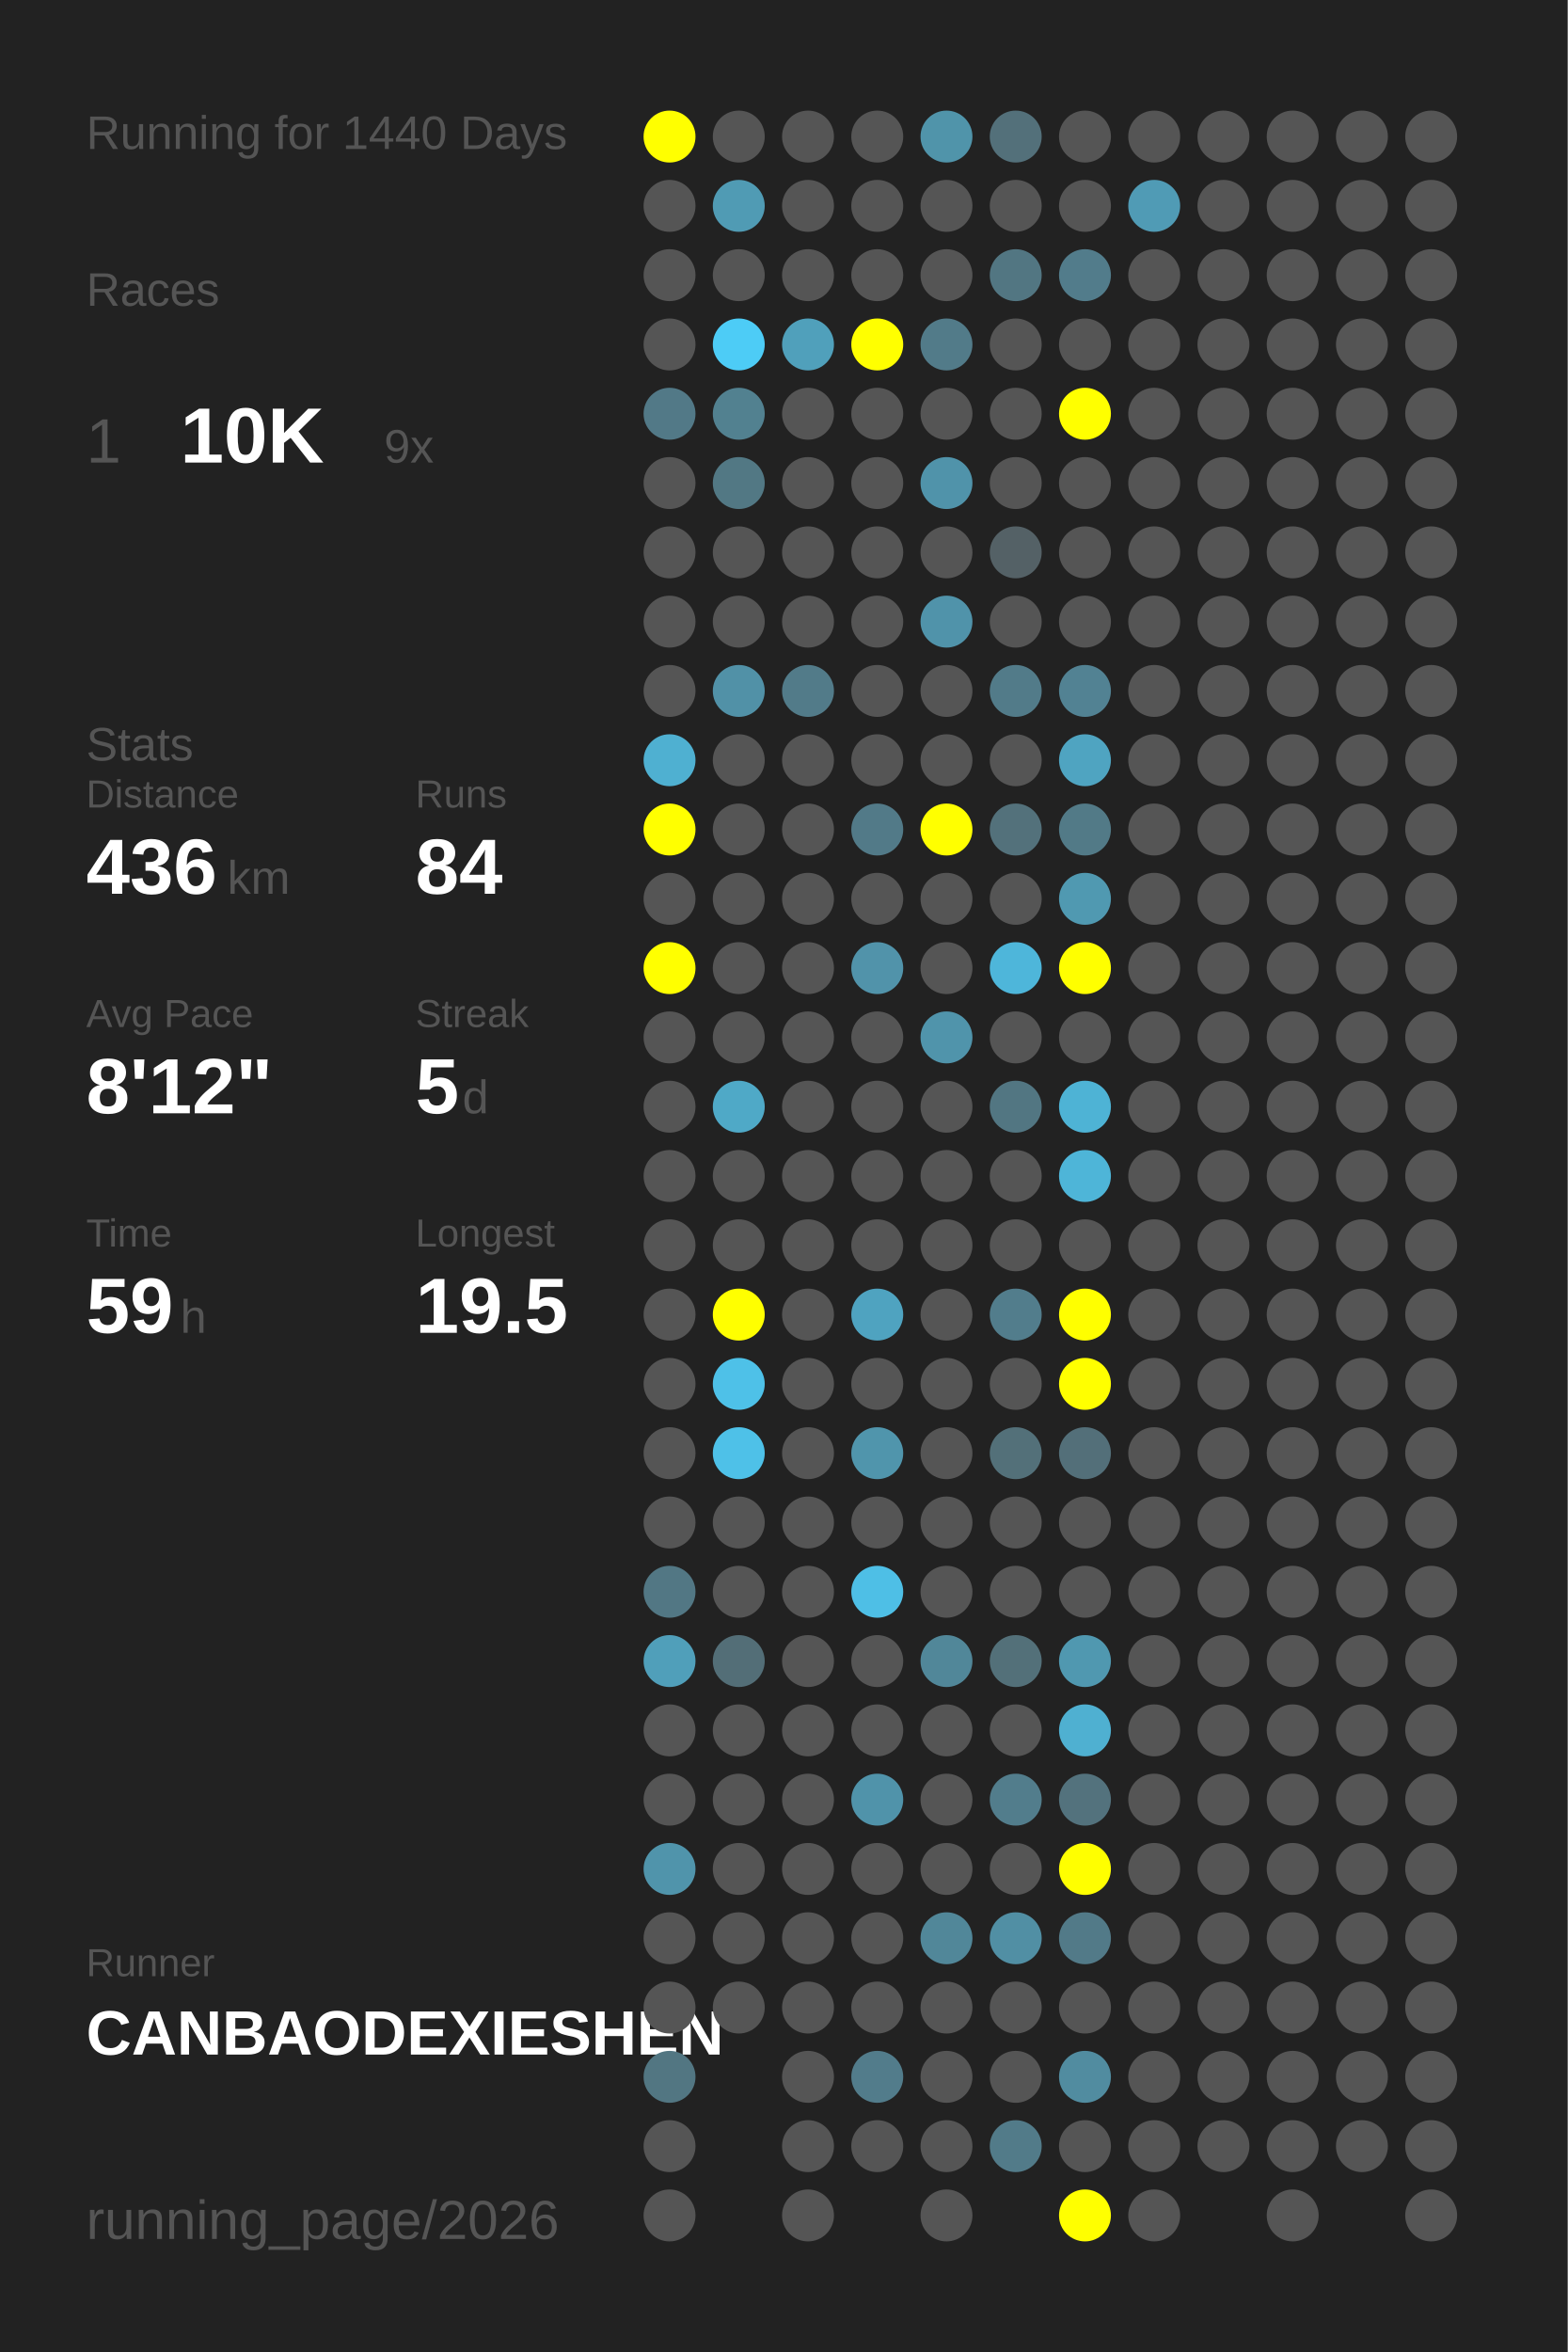
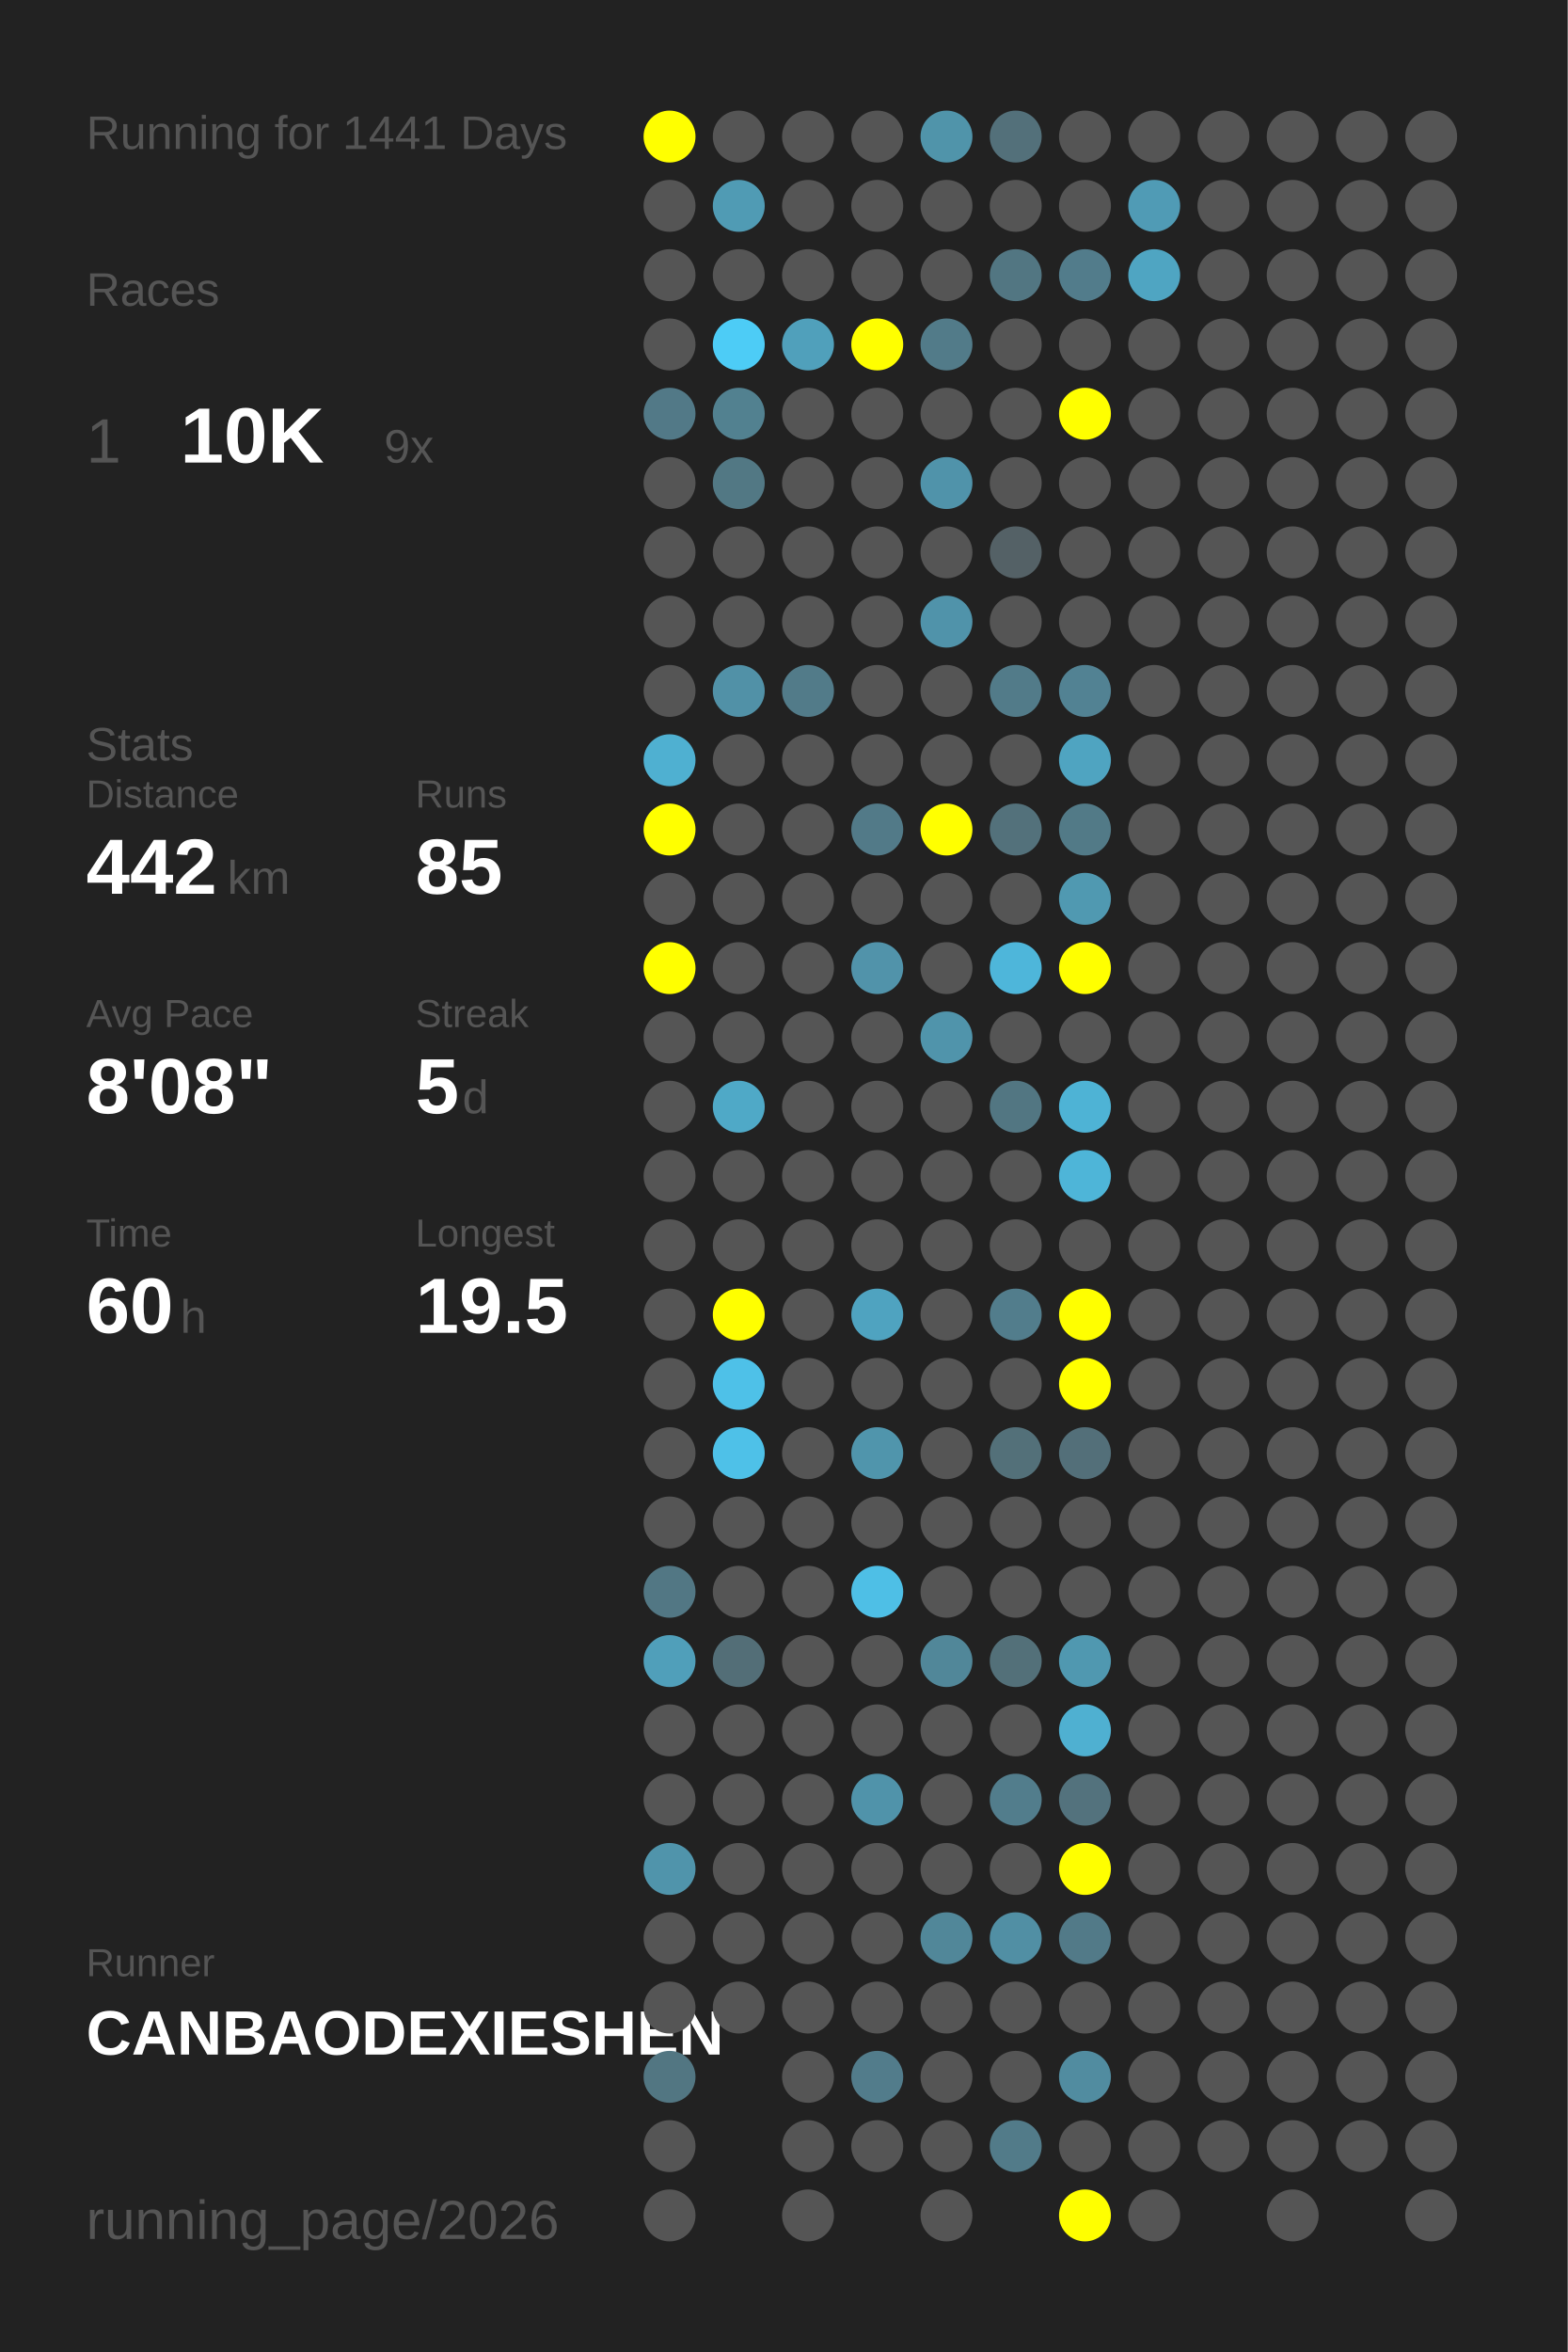
<svg xmlns="http://www.w3.org/2000/svg" baseProfile="full" height="300mm" version="1.1" viewBox="0,0,200,300" width="200mm">
  <defs />
  <rect fill="#222222" height="300" width="200" x="0" y="0" />
-   <text fill="#555555" style="font-size:6px; font-family:Arial;" x="11" y="19">Running for 1440 Days</text>
+   <text fill="#555555" style="font-size:6px; font-family:Arial;" x="11" y="19">Running for 1441 Days</text>
  <text fill="#555555" style="font-size:6px; font-family:Arial;" x="11" y="39">Races</text>
  <text fill="#555555" style="font-size:8px; font-family:Arial;" x="11" y="59">1</text>
  <text fill="#FFFFFF" style="font-size:10px; font-family:Arial; font-weight:bold;" x="23" y="59">10K</text>
  <text fill="#555555" style="font-size:6px; font-family:Arial;" x="49" y="59">9x</text>
  <text fill="#555555" style="font-size:6px; font-family:Arial;" x="11" y="97">Stats</text>
  <text fill="#555555" style="font-size:5px; font-family:Arial;" x="11" y="103">Distance</text>
-   <text fill="#FFFFFF" style="font-size:10px; font-family:Arial; font-weight:bold;" x="11" y="114">436</text>
+   <text fill="#FFFFFF" style="font-size:10px; font-family:Arial; font-weight:bold;" x="11" y="114">442</text>
  <text fill="#555555" style="font-size:6px; font-family:Arial;" x="29" y="114">km</text>
  <text fill="#555555" style="font-size:5px; font-family:Arial;" x="53" y="103">Runs</text>
-   <text fill="#FFFFFF" style="font-size:10px; font-family:Arial; font-weight:bold;" x="53" y="114">84</text>
+   <text fill="#FFFFFF" style="font-size:10px; font-family:Arial; font-weight:bold;" x="53" y="114">85</text>
  <text fill="#555555" style="font-size:5px; font-family:Arial;" x="11" y="131">Avg Pace</text>
-   <text fill="#FFFFFF" style="font-size:10px; font-family:Arial; font-weight:bold;" x="11" y="142">8'12"</text>
+   <text fill="#FFFFFF" style="font-size:10px; font-family:Arial; font-weight:bold;" x="11" y="142">8'08"</text>
  <text fill="#555555" style="font-size:5px; font-family:Arial;" x="53" y="131">Streak</text>
  <text fill="#FFFFFF" style="font-size:10px; font-family:Arial; font-weight:bold;" x="53" y="142">5</text>
  <text fill="#555555" style="font-size:6px; font-family:Arial;" x="59" y="142">d</text>
  <text fill="#555555" style="font-size:5px; font-family:Arial;" x="11" y="159">Time</text>
-   <text fill="#FFFFFF" style="font-size:10px; font-family:Arial; font-weight:bold;" x="11" y="170">59</text>
+   <text fill="#FFFFFF" style="font-size:10px; font-family:Arial; font-weight:bold;" x="11" y="170">60</text>
  <text fill="#555555" style="font-size:6px; font-family:Arial;" x="23" y="170">h</text>
  <text fill="#555555" style="font-size:5px; font-family:Arial;" x="53" y="159">Longest</text>
  <text fill="#FFFFFF" style="font-size:10px; font-family:Arial; font-weight:bold;" x="53" y="170">19.5</text>
  <text fill="#555555" style="font-size:5px; font-family:Arial;" x="11" y="252.065">Runner</text>
  <text fill="#FFFFFF" style="font-size:8px; font-family:Arial; font-weight:bold;" x="11" y="262.065">CANBAODEXIESHEN</text>
  <text fill="#555555" style="font-size:7px; font-family:Arial;" x="11" y="285.581">running_page/2026</text>
  <circle cx="85.417" cy="17.419" fill="#FFFF00" r="3.312" />
  <circle cx="85.417" cy="26.258" fill="#555555" r="3.312" />
  <circle cx="85.417" cy="35.097" fill="#555555" r="3.312" />
  <circle cx="85.417" cy="43.935" fill="#555555" r="3.312" />
  <circle cx="85.417" cy="52.774" fill="#527987" r="3.312" />
  <circle cx="85.417" cy="61.613" fill="#555555" r="3.312" />
  <circle cx="85.417" cy="70.452" fill="#555555" r="3.312" />
  <circle cx="85.417" cy="79.29" fill="#555555" r="3.312" />
  <circle cx="85.417" cy="88.129" fill="#555555" r="3.312" />
  <circle cx="85.417" cy="96.968" fill="#4fb0d1" r="3.312" />
  <circle cx="85.417" cy="105.806" fill="#FFFF00" r="3.312" />
  <circle cx="85.417" cy="114.645" fill="#555555" r="3.312" />
  <circle cx="85.417" cy="123.484" fill="#FFFF00" r="3.312" />
  <circle cx="85.417" cy="132.323" fill="#555555" r="3.312" />
  <circle cx="85.417" cy="141.161" fill="#555555" r="3.312" />
  <circle cx="85.417" cy="150" fill="#555555" r="3.312" />
  <circle cx="85.417" cy="158.839" fill="#555555" r="3.312" />
  <circle cx="85.417" cy="167.677" fill="#555555" r="3.312" />
  <circle cx="85.417" cy="176.516" fill="#555555" r="3.312" />
  <circle cx="85.417" cy="185.355" fill="#555555" r="3.312" />
  <circle cx="85.417" cy="194.194" fill="#555555" r="3.312" />
  <circle cx="85.417" cy="203.032" fill="#527784" r="3.312" />
  <circle cx="85.417" cy="211.871" fill="#509fba" r="3.312" />
  <circle cx="85.417" cy="220.71" fill="#555555" r="3.312" />
  <circle cx="85.417" cy="229.548" fill="#555555" r="3.312" />
  <circle cx="85.417" cy="238.387" fill="#5094ab" r="3.312" />
  <circle cx="85.417" cy="247.226" fill="#555555" r="3.312" />
  <circle cx="85.417" cy="256.065" fill="#555555" r="3.312" />
  <circle cx="85.417" cy="264.903" fill="#527682" r="3.312" />
  <circle cx="85.417" cy="273.742" fill="#555555" r="3.312" />
  <circle cx="85.417" cy="282.581" fill="#555555" r="3.312" />
  <circle cx="94.25" cy="17.419" fill="#555555" r="3.312" />
  <circle cx="94.25" cy="26.258" fill="#509bb4" r="3.312" />
  <circle cx="94.25" cy="35.097" fill="#555555" r="3.312" />
  <circle cx="94.25" cy="43.935" fill="#4dccf6" r="3.312" />
  <circle cx="94.25" cy="52.774" fill="#528190" r="3.312" />
  <circle cx="94.25" cy="61.613" fill="#527884" r="3.312" />
  <circle cx="94.25" cy="70.452" fill="#555555" r="3.312" />
  <circle cx="94.25" cy="79.29" fill="#555555" r="3.312" />
  <circle cx="94.25" cy="88.129" fill="#5191a7" r="3.312" />
  <circle cx="94.25" cy="96.968" fill="#555555" r="3.312" />
  <circle cx="94.25" cy="105.806" fill="#555555" r="3.312" />
  <circle cx="94.25" cy="114.645" fill="#555555" r="3.312" />
  <circle cx="94.25" cy="123.484" fill="#555555" r="3.312" />
  <circle cx="94.25" cy="132.323" fill="#555555" r="3.312" />
  <circle cx="94.25" cy="141.161" fill="#4fa9c7" r="3.312" />
  <circle cx="94.25" cy="150" fill="#555555" r="3.312" />
  <circle cx="94.25" cy="158.839" fill="#555555" r="3.312" />
  <circle cx="94.25" cy="167.677" fill="#FFFF00" r="3.312" />
  <circle cx="94.25" cy="176.516" fill="#4ec1e8" r="3.312" />
  <circle cx="94.25" cy="185.355" fill="#4ec1e8" r="3.312" />
  <circle cx="94.25" cy="194.194" fill="#555555" r="3.312" />
  <circle cx="94.25" cy="203.032" fill="#555555" r="3.312" />
  <circle cx="94.25" cy="211.871" fill="#536e77" r="3.312" />
  <circle cx="94.25" cy="220.71" fill="#555555" r="3.312" />
  <circle cx="94.25" cy="229.548" fill="#555555" r="3.312" />
  <circle cx="94.25" cy="238.387" fill="#555555" r="3.312" />
  <circle cx="94.25" cy="247.226" fill="#555555" r="3.312" />
  <circle cx="94.25" cy="256.065" fill="#555555" r="3.312" />
  <circle cx="103.083" cy="17.419" fill="#555555" r="3.312" />
  <circle cx="103.083" cy="26.258" fill="#555555" r="3.312" />
  <circle cx="103.083" cy="35.097" fill="#555555" r="3.312" />
  <circle cx="103.083" cy="43.935" fill="#50a0bb" r="3.312" />
  <circle cx="103.083" cy="52.774" fill="#555555" r="3.312" />
  <circle cx="103.083" cy="61.613" fill="#555555" r="3.312" />
  <circle cx="103.083" cy="70.452" fill="#555555" r="3.312" />
  <circle cx="103.083" cy="79.29" fill="#555555" r="3.312" />
  <circle cx="103.083" cy="88.129" fill="#527b89" r="3.312" />
  <circle cx="103.083" cy="96.968" fill="#555555" r="3.312" />
  <circle cx="103.083" cy="105.806" fill="#555555" r="3.312" />
  <circle cx="103.083" cy="114.645" fill="#555555" r="3.312" />
  <circle cx="103.083" cy="123.484" fill="#555555" r="3.312" />
  <circle cx="103.083" cy="132.323" fill="#555555" r="3.312" />
  <circle cx="103.083" cy="141.161" fill="#555555" r="3.312" />
  <circle cx="103.083" cy="150" fill="#555555" r="3.312" />
  <circle cx="103.083" cy="158.839" fill="#555555" r="3.312" />
  <circle cx="103.083" cy="167.677" fill="#555555" r="3.312" />
  <circle cx="103.083" cy="176.516" fill="#555555" r="3.312" />
  <circle cx="103.083" cy="185.355" fill="#555555" r="3.312" />
  <circle cx="103.083" cy="194.194" fill="#555555" r="3.312" />
  <circle cx="103.083" cy="203.032" fill="#555555" r="3.312" />
  <circle cx="103.083" cy="211.871" fill="#555555" r="3.312" />
  <circle cx="103.083" cy="220.71" fill="#555555" r="3.312" />
  <circle cx="103.083" cy="229.548" fill="#555555" r="3.312" />
  <circle cx="103.083" cy="238.387" fill="#555555" r="3.312" />
  <circle cx="103.083" cy="247.226" fill="#555555" r="3.312" />
  <circle cx="103.083" cy="256.065" fill="#555555" r="3.312" />
  <circle cx="103.083" cy="264.903" fill="#555555" r="3.312" />
  <circle cx="103.083" cy="273.742" fill="#555555" r="3.312" />
  <circle cx="103.083" cy="282.581" fill="#555555" r="3.312" />
  <circle cx="111.917" cy="17.419" fill="#555555" r="3.312" />
  <circle cx="111.917" cy="26.258" fill="#555555" r="3.312" />
  <circle cx="111.917" cy="35.097" fill="#555555" r="3.312" />
  <circle cx="111.917" cy="43.935" fill="#FFFF00" r="3.312" />
  <circle cx="111.917" cy="52.774" fill="#555555" r="3.312" />
  <circle cx="111.917" cy="61.613" fill="#555555" r="3.312" />
  <circle cx="111.917" cy="70.452" fill="#555555" r="3.312" />
  <circle cx="111.917" cy="79.29" fill="#555555" r="3.312" />
  <circle cx="111.917" cy="88.129" fill="#555555" r="3.312" />
  <circle cx="111.917" cy="96.968" fill="#555555" r="3.312" />
  <circle cx="111.917" cy="105.806" fill="#527a88" r="3.312" />
  <circle cx="111.917" cy="114.645" fill="#555555" r="3.312" />
  <circle cx="111.917" cy="123.484" fill="#5193aa" r="3.312" />
  <circle cx="111.917" cy="132.323" fill="#555555" r="3.312" />
  <circle cx="111.917" cy="141.161" fill="#555555" r="3.312" />
  <circle cx="111.917" cy="150" fill="#555555" r="3.312" />
  <circle cx="111.917" cy="158.839" fill="#555555" r="3.312" />
  <circle cx="111.917" cy="167.677" fill="#4fa3c0" r="3.312" />
  <circle cx="111.917" cy="176.516" fill="#555555" r="3.312" />
  <circle cx="111.917" cy="185.355" fill="#5095ac" r="3.312" />
  <circle cx="111.917" cy="194.194" fill="#555555" r="3.312" />
  <circle cx="111.917" cy="203.032" fill="#4ebfe6" r="3.312" />
  <circle cx="111.917" cy="211.871" fill="#555555" r="3.312" />
  <circle cx="111.917" cy="220.71" fill="#555555" r="3.312" />
  <circle cx="111.917" cy="229.548" fill="#5093aa" r="3.312" />
  <circle cx="111.917" cy="238.387" fill="#555555" r="3.312" />
  <circle cx="111.917" cy="247.226" fill="#555555" r="3.312" />
  <circle cx="111.917" cy="256.065" fill="#555555" r="3.312" />
  <circle cx="111.917" cy="264.903" fill="#527c8b" r="3.312" />
  <circle cx="111.917" cy="273.742" fill="#555555" r="3.312" />
  <circle cx="120.75" cy="17.419" fill="#5094aa" r="3.312" />
  <circle cx="120.75" cy="26.258" fill="#555555" r="3.312" />
  <circle cx="120.75" cy="35.097" fill="#555555" r="3.312" />
  <circle cx="120.75" cy="43.935" fill="#527b89" r="3.312" />
  <circle cx="120.75" cy="52.774" fill="#555555" r="3.312" />
  <circle cx="120.75" cy="61.613" fill="#5093aa" r="3.312" />
  <circle cx="120.75" cy="70.452" fill="#555555" r="3.312" />
  <circle cx="120.75" cy="79.29" fill="#5093aa" r="3.312" />
  <circle cx="120.75" cy="88.129" fill="#555555" r="3.312" />
  <circle cx="120.75" cy="96.968" fill="#555555" r="3.312" />
  <circle cx="120.75" cy="105.806" fill="#FFFF00" r="3.312" />
  <circle cx="120.75" cy="114.645" fill="#555555" r="3.312" />
  <circle cx="120.75" cy="123.484" fill="#555555" r="3.312" />
  <circle cx="120.75" cy="132.323" fill="#5094ab" r="3.312" />
  <circle cx="120.75" cy="141.161" fill="#555555" r="3.312" />
  <circle cx="120.75" cy="150" fill="#555555" r="3.312" />
  <circle cx="120.75" cy="158.839" fill="#555555" r="3.312" />
  <circle cx="120.75" cy="167.677" fill="#555555" r="3.312" />
  <circle cx="120.75" cy="176.516" fill="#555555" r="3.312" />
  <circle cx="120.75" cy="185.355" fill="#555555" r="3.312" />
  <circle cx="120.75" cy="194.194" fill="#555555" r="3.312" />
  <circle cx="120.75" cy="203.032" fill="#555555" r="3.312" />
  <circle cx="120.75" cy="211.871" fill="#518799" r="3.312" />
  <circle cx="120.75" cy="220.71" fill="#555555" r="3.312" />
  <circle cx="120.75" cy="229.548" fill="#555555" r="3.312" />
  <circle cx="120.75" cy="238.387" fill="#555555" r="3.312" />
  <circle cx="120.75" cy="247.226" fill="#518799" r="3.312" />
  <circle cx="120.75" cy="256.065" fill="#555555" r="3.312" />
  <circle cx="120.75" cy="264.903" fill="#555555" r="3.312" />
  <circle cx="120.75" cy="273.742" fill="#555555" r="3.312" />
  <circle cx="120.75" cy="282.581" fill="#555555" r="3.312" />
  <circle cx="129.583" cy="17.419" fill="#53707a" r="3.312" />
  <circle cx="129.583" cy="26.258" fill="#555555" r="3.312" />
  <circle cx="129.583" cy="35.097" fill="#527682" r="3.312" />
  <circle cx="129.583" cy="43.935" fill="#555555" r="3.312" />
  <circle cx="129.583" cy="52.774" fill="#555555" r="3.312" />
  <circle cx="129.583" cy="61.613" fill="#555555" r="3.312" />
  <circle cx="129.583" cy="70.452" fill="#546166" r="3.312" />
  <circle cx="129.583" cy="79.29" fill="#555555" r="3.312" />
  <circle cx="129.583" cy="88.129" fill="#527b89" r="3.312" />
  <circle cx="129.583" cy="96.968" fill="#555555" r="3.312" />
  <circle cx="129.583" cy="105.806" fill="#53717b" r="3.312" />
  <circle cx="129.583" cy="114.645" fill="#555555" r="3.312" />
  <circle cx="129.583" cy="123.484" fill="#4eb6da" r="3.312" />
  <circle cx="129.583" cy="132.323" fill="#555555" r="3.312" />
  <circle cx="129.583" cy="141.161" fill="#527682" r="3.312" />
  <circle cx="129.583" cy="150" fill="#555555" r="3.312" />
  <circle cx="129.583" cy="158.839" fill="#555555" r="3.312" />
  <circle cx="129.583" cy="167.677" fill="#527d8c" r="3.312" />
  <circle cx="129.583" cy="176.516" fill="#555555" r="3.312" />
  <circle cx="129.583" cy="185.355" fill="#537079" r="3.312" />
  <circle cx="129.583" cy="194.194" fill="#555555" r="3.312" />
  <circle cx="129.583" cy="203.032" fill="#555555" r="3.312" />
  <circle cx="129.583" cy="211.871" fill="#537079" r="3.312" />
  <circle cx="129.583" cy="220.71" fill="#555555" r="3.312" />
  <circle cx="129.583" cy="229.548" fill="#527d8c" r="3.312" />
  <circle cx="129.583" cy="238.387" fill="#555555" r="3.312" />
  <circle cx="129.583" cy="247.226" fill="#518fa4" r="3.312" />
  <circle cx="129.583" cy="256.065" fill="#555555" r="3.312" />
  <circle cx="129.583" cy="264.903" fill="#555555" r="3.312" />
  <circle cx="129.583" cy="273.742" fill="#527b89" r="3.312" />
  <circle cx="138.417" cy="17.419" fill="#555555" r="3.312" />
  <circle cx="138.417" cy="26.258" fill="#555555" r="3.312" />
  <circle cx="138.417" cy="35.097" fill="#527c8b" r="3.312" />
  <circle cx="138.417" cy="43.935" fill="#555555" r="3.312" />
  <circle cx="138.417" cy="52.774" fill="#FFFF00" r="3.312" />
  <circle cx="138.417" cy="61.613" fill="#555555" r="3.312" />
  <circle cx="138.417" cy="70.452" fill="#555555" r="3.312" />
  <circle cx="138.417" cy="79.29" fill="#555555" r="3.312" />
  <circle cx="138.417" cy="88.129" fill="#528293" r="3.312" />
  <circle cx="138.417" cy="96.968" fill="#4fa4c1" r="3.312" />
  <circle cx="138.417" cy="105.806" fill="#527a87" r="3.312" />
  <circle cx="138.417" cy="114.645" fill="#5099b1" r="3.312" />
  <circle cx="138.417" cy="123.484" fill="#FFFF00" r="3.312" />
  <circle cx="138.417" cy="132.323" fill="#555555" r="3.312" />
  <circle cx="138.417" cy="141.161" fill="#4eb3d5" r="3.312" />
  <circle cx="138.417" cy="150" fill="#4eb5d8" r="3.312" />
  <circle cx="138.417" cy="158.839" fill="#555555" r="3.312" />
  <circle cx="138.417" cy="167.677" fill="#FFFF00" r="3.312" />
  <circle cx="138.417" cy="176.516" fill="#FFFF00" r="3.312" />
  <circle cx="138.417" cy="185.355" fill="#536f79" r="3.312" />
  <circle cx="138.417" cy="194.194" fill="#555555" r="3.312" />
  <circle cx="138.417" cy="203.032" fill="#555555" r="3.312" />
  <circle cx="138.417" cy="211.871" fill="#5098b0" r="3.312" />
  <circle cx="138.417" cy="220.71" fill="#4fb0d1" r="3.312" />
  <circle cx="138.417" cy="229.548" fill="#53727d" r="3.312" />
  <circle cx="138.417" cy="238.387" fill="#FFFF00" r="3.312" />
  <circle cx="138.417" cy="247.226" fill="#527a88" r="3.312" />
  <circle cx="138.417" cy="256.065" fill="#555555" r="3.312" />
  <circle cx="138.417" cy="264.903" fill="#518ca0" r="3.312" />
  <circle cx="138.417" cy="273.742" fill="#555555" r="3.312" />
  <circle cx="138.417" cy="282.581" fill="#FFFF00" r="3.312" />
  <circle cx="147.25" cy="17.419" fill="#555555" r="3.312" />
  <circle cx="147.25" cy="26.258" fill="#509bb5" r="3.312" />
-   <circle cx="147.25" cy="35.097" fill="#555555" r="3.312" />
+   <circle cx="147.25" cy="35.097" fill="#4fa5c2" r="3.312" />
  <circle cx="147.25" cy="43.935" fill="#555555" r="3.312" />
  <circle cx="147.25" cy="52.774" fill="#555555" r="3.312" />
  <circle cx="147.25" cy="61.613" fill="#555555" r="3.312" />
  <circle cx="147.25" cy="70.452" fill="#555555" r="3.312" />
  <circle cx="147.25" cy="79.29" fill="#555555" r="3.312" />
  <circle cx="147.25" cy="88.129" fill="#555555" r="3.312" />
  <circle cx="147.25" cy="96.968" fill="#555555" r="3.312" />
  <circle cx="147.25" cy="105.806" fill="#555555" r="3.312" />
  <circle cx="147.25" cy="114.645" fill="#555555" r="3.312" />
  <circle cx="147.25" cy="123.484" fill="#555555" r="3.312" />
  <circle cx="147.25" cy="132.323" fill="#555555" r="3.312" />
  <circle cx="147.25" cy="141.161" fill="#555555" r="3.312" />
  <circle cx="147.25" cy="150" fill="#555555" r="3.312" />
  <circle cx="147.25" cy="158.839" fill="#555555" r="3.312" />
  <circle cx="147.25" cy="167.677" fill="#555555" r="3.312" />
  <circle cx="147.25" cy="176.516" fill="#555555" r="3.312" />
  <circle cx="147.25" cy="185.355" fill="#555555" r="3.312" />
  <circle cx="147.25" cy="194.194" fill="#555555" r="3.312" />
  <circle cx="147.25" cy="203.032" fill="#555555" r="3.312" />
  <circle cx="147.25" cy="211.871" fill="#555555" r="3.312" />
  <circle cx="147.25" cy="220.71" fill="#555555" r="3.312" />
  <circle cx="147.25" cy="229.548" fill="#555555" r="3.312" />
  <circle cx="147.25" cy="238.387" fill="#555555" r="3.312" />
  <circle cx="147.25" cy="247.226" fill="#555555" r="3.312" />
  <circle cx="147.25" cy="256.065" fill="#555555" r="3.312" />
  <circle cx="147.25" cy="264.903" fill="#555555" r="3.312" />
  <circle cx="147.25" cy="273.742" fill="#555555" r="3.312" />
  <circle cx="147.25" cy="282.581" fill="#555555" r="3.312" />
  <circle cx="156.083" cy="17.419" fill="#555555" r="3.312" />
  <circle cx="156.083" cy="26.258" fill="#555555" r="3.312" />
  <circle cx="156.083" cy="35.097" fill="#555555" r="3.312" />
  <circle cx="156.083" cy="43.935" fill="#555555" r="3.312" />
  <circle cx="156.083" cy="52.774" fill="#555555" r="3.312" />
  <circle cx="156.083" cy="61.613" fill="#555555" r="3.312" />
  <circle cx="156.083" cy="70.452" fill="#555555" r="3.312" />
  <circle cx="156.083" cy="79.29" fill="#555555" r="3.312" />
  <circle cx="156.083" cy="88.129" fill="#555555" r="3.312" />
  <circle cx="156.083" cy="96.968" fill="#555555" r="3.312" />
  <circle cx="156.083" cy="105.806" fill="#555555" r="3.312" />
  <circle cx="156.083" cy="114.645" fill="#555555" r="3.312" />
  <circle cx="156.083" cy="123.484" fill="#555555" r="3.312" />
  <circle cx="156.083" cy="132.323" fill="#555555" r="3.312" />
  <circle cx="156.083" cy="141.161" fill="#555555" r="3.312" />
  <circle cx="156.083" cy="150" fill="#555555" r="3.312" />
  <circle cx="156.083" cy="158.839" fill="#555555" r="3.312" />
  <circle cx="156.083" cy="167.677" fill="#555555" r="3.312" />
  <circle cx="156.083" cy="176.516" fill="#555555" r="3.312" />
  <circle cx="156.083" cy="185.355" fill="#555555" r="3.312" />
  <circle cx="156.083" cy="194.194" fill="#555555" r="3.312" />
  <circle cx="156.083" cy="203.032" fill="#555555" r="3.312" />
  <circle cx="156.083" cy="211.871" fill="#555555" r="3.312" />
  <circle cx="156.083" cy="220.71" fill="#555555" r="3.312" />
  <circle cx="156.083" cy="229.548" fill="#555555" r="3.312" />
  <circle cx="156.083" cy="238.387" fill="#555555" r="3.312" />
  <circle cx="156.083" cy="247.226" fill="#555555" r="3.312" />
  <circle cx="156.083" cy="256.065" fill="#555555" r="3.312" />
  <circle cx="156.083" cy="264.903" fill="#555555" r="3.312" />
  <circle cx="156.083" cy="273.742" fill="#555555" r="3.312" />
  <circle cx="164.917" cy="17.419" fill="#555555" r="3.312" />
  <circle cx="164.917" cy="26.258" fill="#555555" r="3.312" />
  <circle cx="164.917" cy="35.097" fill="#555555" r="3.312" />
  <circle cx="164.917" cy="43.935" fill="#555555" r="3.312" />
  <circle cx="164.917" cy="52.774" fill="#555555" r="3.312" />
  <circle cx="164.917" cy="61.613" fill="#555555" r="3.312" />
  <circle cx="164.917" cy="70.452" fill="#555555" r="3.312" />
  <circle cx="164.917" cy="79.29" fill="#555555" r="3.312" />
  <circle cx="164.917" cy="88.129" fill="#555555" r="3.312" />
  <circle cx="164.917" cy="96.968" fill="#555555" r="3.312" />
  <circle cx="164.917" cy="105.806" fill="#555555" r="3.312" />
  <circle cx="164.917" cy="114.645" fill="#555555" r="3.312" />
  <circle cx="164.917" cy="123.484" fill="#555555" r="3.312" />
  <circle cx="164.917" cy="132.323" fill="#555555" r="3.312" />
  <circle cx="164.917" cy="141.161" fill="#555555" r="3.312" />
  <circle cx="164.917" cy="150" fill="#555555" r="3.312" />
  <circle cx="164.917" cy="158.839" fill="#555555" r="3.312" />
  <circle cx="164.917" cy="167.677" fill="#555555" r="3.312" />
  <circle cx="164.917" cy="176.516" fill="#555555" r="3.312" />
  <circle cx="164.917" cy="185.355" fill="#555555" r="3.312" />
  <circle cx="164.917" cy="194.194" fill="#555555" r="3.312" />
  <circle cx="164.917" cy="203.032" fill="#555555" r="3.312" />
  <circle cx="164.917" cy="211.871" fill="#555555" r="3.312" />
  <circle cx="164.917" cy="220.71" fill="#555555" r="3.312" />
  <circle cx="164.917" cy="229.548" fill="#555555" r="3.312" />
  <circle cx="164.917" cy="238.387" fill="#555555" r="3.312" />
  <circle cx="164.917" cy="247.226" fill="#555555" r="3.312" />
  <circle cx="164.917" cy="256.065" fill="#555555" r="3.312" />
  <circle cx="164.917" cy="264.903" fill="#555555" r="3.312" />
  <circle cx="164.917" cy="273.742" fill="#555555" r="3.312" />
  <circle cx="164.917" cy="282.581" fill="#555555" r="3.312" />
  <circle cx="173.75" cy="17.419" fill="#555555" r="3.312" />
  <circle cx="173.75" cy="26.258" fill="#555555" r="3.312" />
  <circle cx="173.75" cy="35.097" fill="#555555" r="3.312" />
  <circle cx="173.75" cy="43.935" fill="#555555" r="3.312" />
  <circle cx="173.75" cy="52.774" fill="#555555" r="3.312" />
  <circle cx="173.75" cy="61.613" fill="#555555" r="3.312" />
  <circle cx="173.75" cy="70.452" fill="#555555" r="3.312" />
  <circle cx="173.75" cy="79.29" fill="#555555" r="3.312" />
  <circle cx="173.75" cy="88.129" fill="#555555" r="3.312" />
  <circle cx="173.75" cy="96.968" fill="#555555" r="3.312" />
  <circle cx="173.75" cy="105.806" fill="#555555" r="3.312" />
  <circle cx="173.75" cy="114.645" fill="#555555" r="3.312" />
  <circle cx="173.75" cy="123.484" fill="#555555" r="3.312" />
  <circle cx="173.75" cy="132.323" fill="#555555" r="3.312" />
  <circle cx="173.75" cy="141.161" fill="#555555" r="3.312" />
  <circle cx="173.75" cy="150" fill="#555555" r="3.312" />
  <circle cx="173.75" cy="158.839" fill="#555555" r="3.312" />
  <circle cx="173.75" cy="167.677" fill="#555555" r="3.312" />
  <circle cx="173.75" cy="176.516" fill="#555555" r="3.312" />
  <circle cx="173.75" cy="185.355" fill="#555555" r="3.312" />
  <circle cx="173.75" cy="194.194" fill="#555555" r="3.312" />
  <circle cx="173.75" cy="203.032" fill="#555555" r="3.312" />
  <circle cx="173.75" cy="211.871" fill="#555555" r="3.312" />
  <circle cx="173.75" cy="220.71" fill="#555555" r="3.312" />
  <circle cx="173.75" cy="229.548" fill="#555555" r="3.312" />
  <circle cx="173.75" cy="238.387" fill="#555555" r="3.312" />
  <circle cx="173.75" cy="247.226" fill="#555555" r="3.312" />
  <circle cx="173.75" cy="256.065" fill="#555555" r="3.312" />
  <circle cx="173.75" cy="264.903" fill="#555555" r="3.312" />
  <circle cx="173.75" cy="273.742" fill="#555555" r="3.312" />
  <circle cx="182.583" cy="17.419" fill="#555555" r="3.312" />
  <circle cx="182.583" cy="26.258" fill="#555555" r="3.312" />
  <circle cx="182.583" cy="35.097" fill="#555555" r="3.312" />
  <circle cx="182.583" cy="43.935" fill="#555555" r="3.312" />
  <circle cx="182.583" cy="52.774" fill="#555555" r="3.312" />
  <circle cx="182.583" cy="61.613" fill="#555555" r="3.312" />
  <circle cx="182.583" cy="70.452" fill="#555555" r="3.312" />
  <circle cx="182.583" cy="79.29" fill="#555555" r="3.312" />
  <circle cx="182.583" cy="88.129" fill="#555555" r="3.312" />
  <circle cx="182.583" cy="96.968" fill="#555555" r="3.312" />
  <circle cx="182.583" cy="105.806" fill="#555555" r="3.312" />
  <circle cx="182.583" cy="114.645" fill="#555555" r="3.312" />
  <circle cx="182.583" cy="123.484" fill="#555555" r="3.312" />
  <circle cx="182.583" cy="132.323" fill="#555555" r="3.312" />
  <circle cx="182.583" cy="141.161" fill="#555555" r="3.312" />
  <circle cx="182.583" cy="150" fill="#555555" r="3.312" />
  <circle cx="182.583" cy="158.839" fill="#555555" r="3.312" />
  <circle cx="182.583" cy="167.677" fill="#555555" r="3.312" />
  <circle cx="182.583" cy="176.516" fill="#555555" r="3.312" />
  <circle cx="182.583" cy="185.355" fill="#555555" r="3.312" />
  <circle cx="182.583" cy="194.194" fill="#555555" r="3.312" />
  <circle cx="182.583" cy="203.032" fill="#555555" r="3.312" />
  <circle cx="182.583" cy="211.871" fill="#555555" r="3.312" />
  <circle cx="182.583" cy="220.71" fill="#555555" r="3.312" />
  <circle cx="182.583" cy="229.548" fill="#555555" r="3.312" />
  <circle cx="182.583" cy="238.387" fill="#555555" r="3.312" />
  <circle cx="182.583" cy="247.226" fill="#555555" r="3.312" />
  <circle cx="182.583" cy="256.065" fill="#555555" r="3.312" />
  <circle cx="182.583" cy="264.903" fill="#555555" r="3.312" />
  <circle cx="182.583" cy="273.742" fill="#555555" r="3.312" />
  <circle cx="182.583" cy="282.581" fill="#555555" r="3.312" />
</svg>
